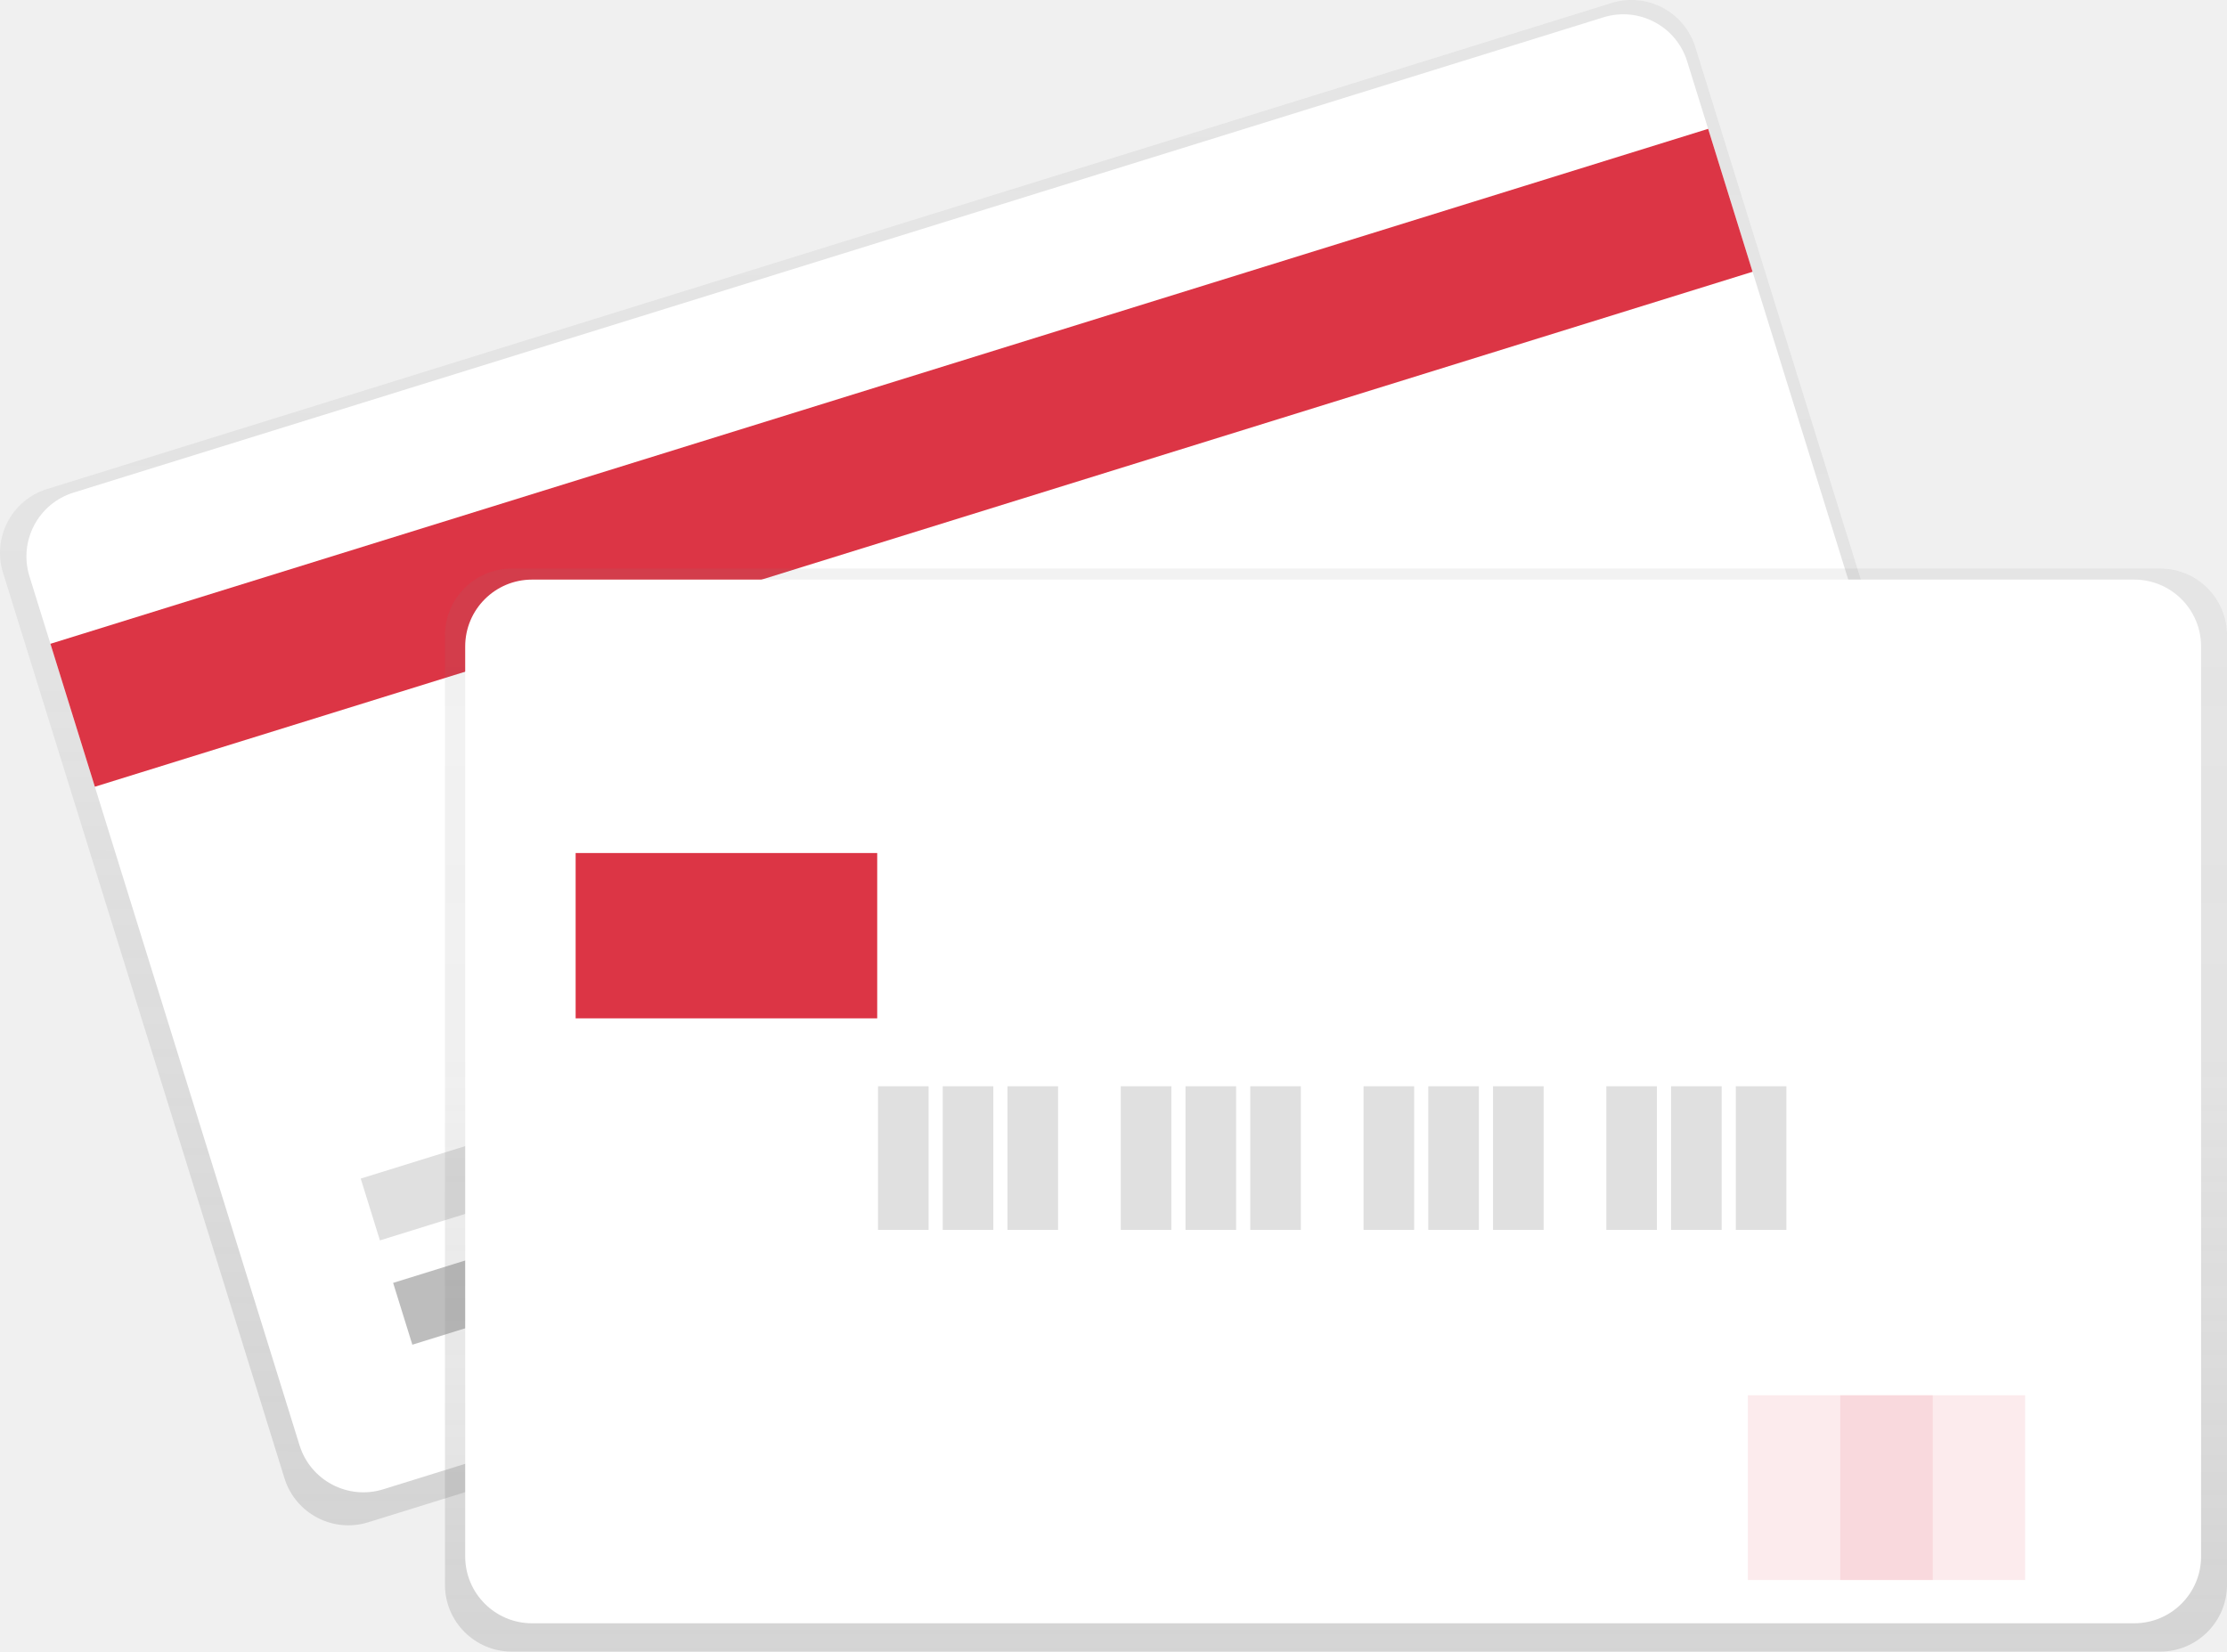
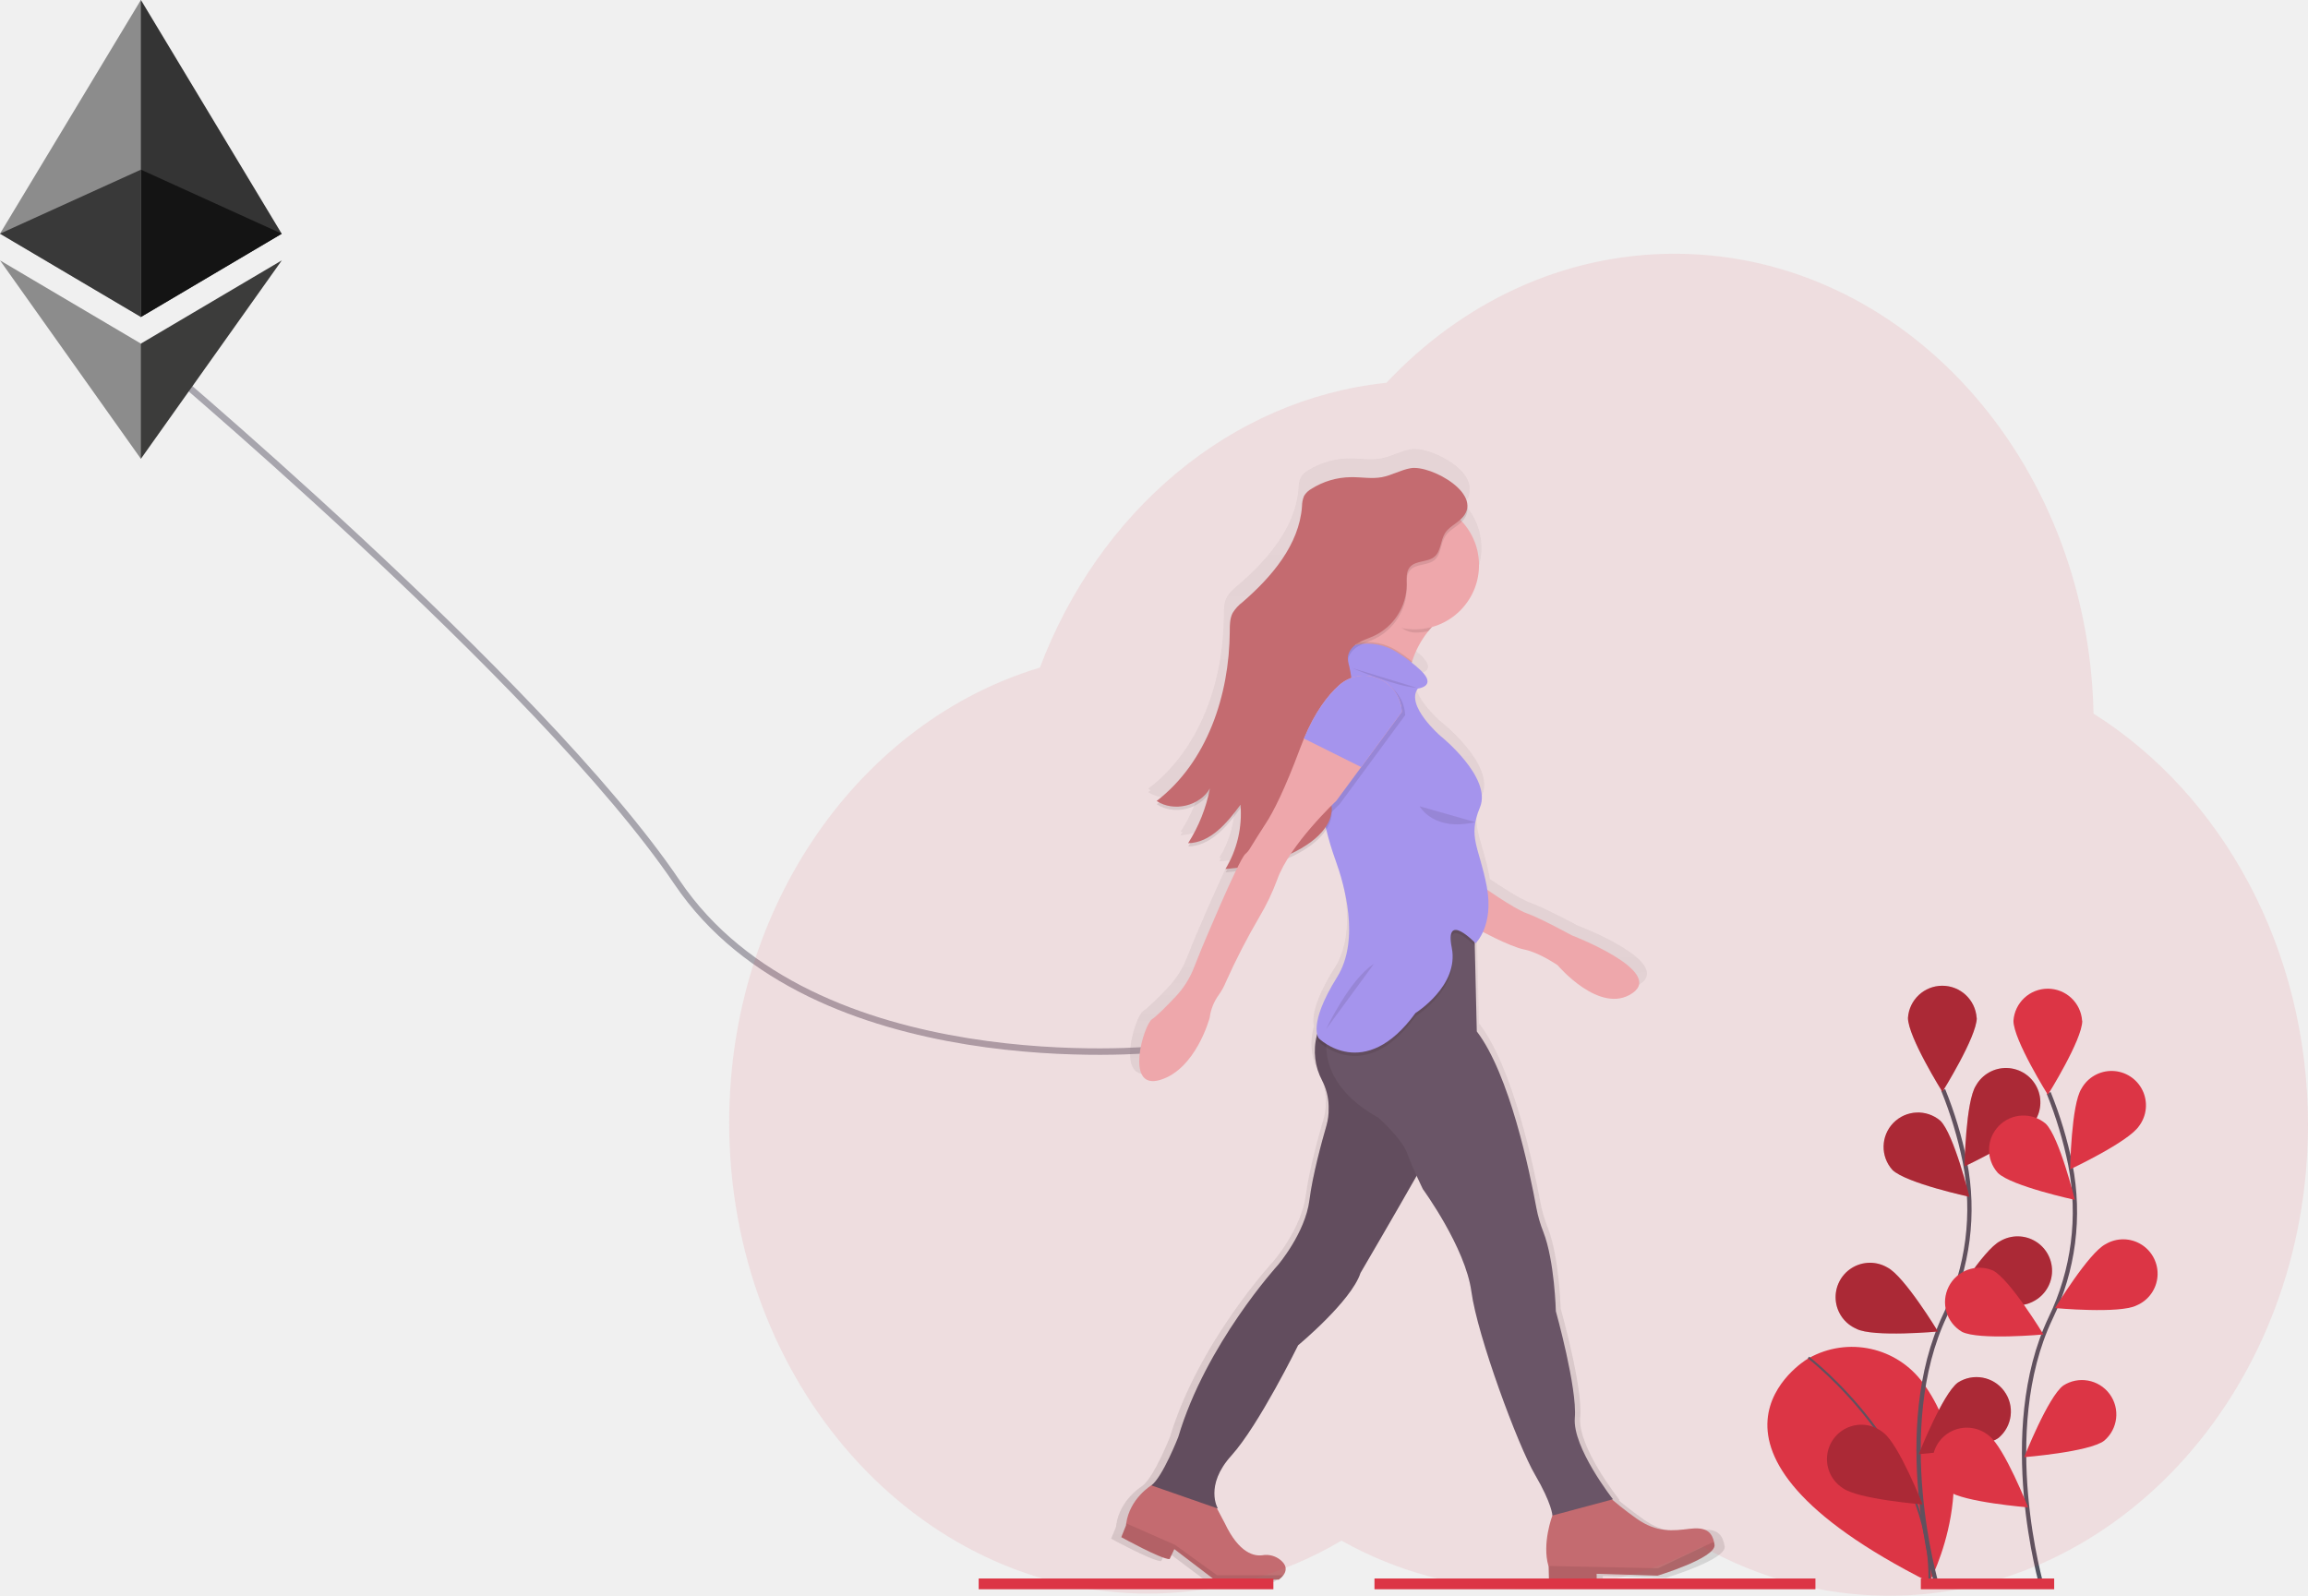
- <svg xmlns="http://www.w3.org/2000/svg" xmlns:xlink="http://www.w3.org/1999/xlink" id="f1410098-b6ef-424e-beee-8c1519bc1d1f" data-name="Layer 1" width="915.688" height="679.276" viewBox="0 0 915.688 679.276">
+ <svg xmlns="http://www.w3.org/2000/svg" id="b1dfe96f-fe37-4185-8264-ce8c2a4cb4b9" data-name="Layer 1" width="1073" height="741.95" viewBox="0 0 1073 741.95">
  <defs>
-     <linearGradient id="b5076013-d6c0-4649-8f63-d536232108ef" x1="549.234" y1="734.772" x2="549.234" y2="126.569" gradientTransform="matrix(0.97485, 0.30762, -0.30291, 0.99, 144.203, -171.2892)" gradientUnits="userSpaceOnUse">
+     <linearGradient id="81c36db9-452d-475d-884d-b278af2ef6e6" x1="717.06" y1="814.6" x2="717.06" y2="285.55" gradientTransform="translate(-12.74 19.35) rotate(-1.34)" gradientUnits="userSpaceOnUse">
      <stop offset="0" stop-color="gray" stop-opacity="0.25" />
-       <stop offset="0.535" stop-color="gray" stop-opacity="0.12" />
+       <stop offset="0.54" stop-color="gray" stop-opacity="0.12" />
      <stop offset="1" stop-color="gray" stop-opacity="0.1" />
    </linearGradient>
-     <linearGradient id="be72c466-93ff-4e9c-a64c-30b94918ee69" x1="549.323" y1="679.276" x2="549.323" y2="233.836" gradientTransform="matrix(1, 0, 0, 1, 0, 0)" xlink:href="#b5076013-d6c0-4649-8f63-d536232108ef" />
  </defs>
-   <rect x="184.857" y="201.53" width="728.622" height="445.002" rx="27.5" transform="translate(-243.2458 71.69262) rotate(-17.2615)" fill="url(#b5076013-d6c0-4649-8f63-d536232108ef)" />
-   <rect x="193.72" y="205.56" width="713.756" height="429.252" rx="27.5" transform="translate(-242.0406 71.94381) rotate(-17.2615)" fill="#fff" />
-   <rect x="155.952" y="267.861" width="713.756" height="61.559" transform="translate(-207.6751 55.26252) rotate(-17.2615)" fill="#dc3545" />
-   <rect x="303.669" y="610.488" width="181.351" height="26.62" transform="translate(-309.4966 34.74867) rotate(-17.2615)" fill="#bdbdbd" />
-   <rect x="287.342" y="547.841" width="314.452" height="26.62" transform="translate(-288.6453 46.83008) rotate(-17.2615)" fill="#e0e0e0" />
-   <rect x="182.958" y="233.836" width="732.73" height="445.44" rx="27.5" fill="url(#be72c466-93ff-4e9c-a64c-30b94918ee69)" />
-   <rect x="191.277" y="238.378" width="713.756" height="429.252" rx="27.5" fill="#fff" />
-   <rect x="361.013" y="446.76" width="20.797" height="59.064" fill="#e0e0e0" />
-   <rect x="387.633" y="446.76" width="20.797" height="59.064" fill="#e0e0e0" />
-   <rect x="414.253" y="446.76" width="20.797" height="59.064" fill="#e0e0e0" />
-   <rect x="460.839" y="446.76" width="20.797" height="59.064" fill="#e0e0e0" />
-   <rect x="487.459" y="446.76" width="20.797" height="59.064" fill="#e0e0e0" />
-   <rect x="514.079" y="446.76" width="20.797" height="59.064" fill="#e0e0e0" />
-   <rect x="560.665" y="446.76" width="20.797" height="59.064" fill="#e0e0e0" />
-   <rect x="587.285" y="446.76" width="20.797" height="59.064" fill="#e0e0e0" />
-   <rect x="613.905" y="446.76" width="20.797" height="59.064" fill="#e0e0e0" />
-   <rect x="660.491" y="446.76" width="20.797" height="59.064" fill="#e0e0e0" />
-   <rect x="687.111" y="446.76" width="20.797" height="59.064" fill="#e0e0e0" />
-   <rect x="713.731" y="446.76" width="20.797" height="59.064" fill="#e0e0e0" />
-   <rect x="236.688" y="350.836" width="124" height="68" fill="#dc3545" />
-   <rect x="718.688" y="573.836" width="76" height="76" fill="#dc3545" opacity="0.1" />
-   <rect x="756.688" y="573.836" width="76" height="76" fill="#dc3545" opacity="0.1" />
+   <path d="M129.5,240.48S315.09,395.75,378.29,489.31,601,566.95,601,566.95" transform="translate(-63.5 -79.02)" fill="none" stroke="#5d596a" stroke-miterlimit="10" stroke-width="3" opacity="0.5" />
+   <path d="M865,796.59c-1.21-5.16-4.51-7-11.78-6.12-7.9,1-15.79,1.93-25.45-4.87-5.12-3.6-9.1-6.78-11.73-9l.43-.11S796.9,752,798.15,737.9s-9.1-50.52-9.1-50.52-.56-23.79-6-37.6a60.66,60.66,0,0,1-3.3-11.21c-3.22-17.42-12.92-63.47-28.64-83.77l-1-40.59,0-1.56.41.41a18.49,18.49,0,0,0,3.5-5.36c4.61,2.37,14.55,7.28,19.93,8.33,7.16,1.39,16,7.43,16,7.43s20.35,23.72,35.94,13.21-29.15-27.42-29.15-27.42-15.24-8.23-21.62-10.42c-4.52-1.55-13.91-7.68-19-11.13q-.13-.83-.3-1.69c-2.94-15.22-7.24-21-5.46-30.39a34.56,34.56,0,0,1,2.21-7c6-14.19-19-33.9-19-33.9s-17-14.43-10.82-22.38c0,0,9.48-1,1.38-8.62-1.39-1.31-2.83-2.52-4.26-3.64.06-.21.12-.41.19-.62a44,44,0,0,1,7.78-14.3c.54-.67,1.12-1.33,1.73-2a30.53,30.53,0,0,0,22.67-30.06,30.06,30.06,0,0,0-8.18-19.92,8,8,0,0,0,2.6-6.82c.82-9.9-19.05-19.9-27.35-18.44-4.73.83-9,3.38-13.74,4.25-4.91.9-10-.08-15,0a36.48,36.48,0,0,0-18.89,5.52A9.62,9.62,0,0,0,668.2,301a12.52,12.52,0,0,0-1,5.14c-1.4,18.21-14.58,33.36-28.58,45.33a18.9,18.9,0,0,0-4.74,5.15c-1.42,2.68-1.39,5.85-1.41,8.87-.22,30.18-10.92,61.88-35.2,80.28.38.24.76.47,1.16.68-.37.29-.74.6-1.12.88,7.89,5.13,19.75,2.63,25-5a73.9,73.9,0,0,1-10,23.49l1-.05c-.33.54-.65,1.08-1,1.61,10.82-.23,18.79-9.66,25.2-18.26.07.83.12,1.67.15,2.5A50.39,50.39,0,0,1,630.33,478l1-.09q-.47.84-1,1.66,2.39-.2,4.78-.49c-6.38,13-16.39,36.7-16.39,36.7L615,525a42.37,42.37,0,0,1-8.63,13.31c-4.05,4.23-9.16,9.37-11.35,10.74-3.9,2.43-13.46,33.88,3.84,28.79s23.86-29.44,23.86-29.44a23.59,23.59,0,0,1,4.49-11,29.5,29.5,0,0,0,3.28-5.89,314.81,314.81,0,0,1,16.11-30.85,107.61,107.61,0,0,0,8.63-17.78,52.4,52.4,0,0,1,5.09-10,56.25,56.25,0,0,0,11-6.13,29.33,29.33,0,0,0,7.43-7.5,141.18,141.18,0,0,0,4.47,14.53c4.2,11.36,11.87,37.66.76,55.25-10.19,16.14-10.41,23.95-9.65,27.17,0,.17-.1.34-.15.52a29.21,29.21,0,0,0,2.55,21.42,27.47,27.47,0,0,1,3.13,11.91l0,1.19a26.63,26.63,0,0,1-1.08,8.14c-2.17,7.36-6.69,23.58-8.2,35.33-2,15.66-15.11,30.79-15.11,30.79s-34.75,37.5-48,81.52c0,0-7.47,18.91-12.92,22.94,0,0-10.37,6.17-12.1,18,0,.32-.09.64-.12,1l-2.25,5.52S599.4,805,603.36,804.9l2.26-4.74,20.15,15.14,30.07-.7a9.49,9.49,0,0,0,2.17-2c1.44-1.88,2.29-4.82-2.27-7.88a10.93,10.93,0,0,0-7.66-1.61c-3.87.57-11.27-.72-18.2-15.19l-3.82-7.12.49.17s-6.59-10.77,6.54-25.13,32-52.26,32-52.26,25.64-20.89,30.08-34.27c0,0,17.1-28.87,27-46,1.65,3.58,3,6.29,3,6.29s20.44,27.62,23.31,48.63S770.74,751,779,764.88s8.37,19.32,8.37,19.32-5.12,13.12-1.91,23.9l.1.34.15,6.24,23,.24-.07-3.12,29.32.87s28.31-8.47,27.37-14.69Q865.16,797.25,865,796.59Z" transform="translate(-63.5 -79.02)" fill="url(#81c36db9-452d-475d-884d-b278af2ef6e6)" />
+   <path d="M737.08,363.61a46,46,0,0,0-9.56,8.9,43.36,43.36,0,0,0-7.52,14,38.63,38.63,0,0,0-2,12.74l-14.85-12.67-19,4.28A60,60,0,0,0,694.32,378a64.36,64.36,0,0,0,6-13.47,49.88,49.88,0,0,0,2.09-9.34S757.43,349.35,737.08,363.61Z" transform="translate(-63.5 -79.02)" fill="#efb4b6" />
+   <path d="M660.12,811.48a9.22,9.22,0,0,1-2.1,2l-29.09.68L609.44,799.3l-2.19,4.65c-3.83.09-22.45-10.2-22.45-10.2l2.17-5.41c0-.32.07-.64.12-1,1.67-11.66,11.7-17.7,11.7-17.7l3.79-1.62,23.11,5.59,7.21,13.62c6.71,14.2,13.86,15.47,17.61,14.91a10.45,10.45,0,0,1,7.41,1.58C662.34,806.75,661.51,809.64,660.12,811.48Z" transform="translate(-63.5 -79.02)" fill="#c17174" />
+   <path d="M860.59,797.24c.91,6.11-26.47,14.41-26.47,14.41l-28.36-.87.07,3.06-22.21-.25-.14-6.12-.1-.33c-3.1-10.58,1.84-23.45,1.84-23.45l2.21-3.88,22.05-6.64a148.35,148.35,0,0,0,14.83,11.91c9.35,6.67,17,5.73,24.62,4.78,7-.87,10.23.95,11.4,6Q860.48,796.52,860.59,797.24Z" transform="translate(-63.5 -79.02)" fill="#c17174" />
+   <path d="M728.41,614.24c-.73,1.56-3.13,5.89-6.32,11.52C712.57,642.58,696,670.9,696,670.9,691.75,684,667,704.52,667,704.52s-18.27,37.19-31,51.27-6.31,24.65-6.31,24.65l-30.89-10.76c5.27-4,12.49-22.5,12.49-22.5,12.77-43.19,46.37-80,46.37-80s12.67-14.85,14.61-30.21c1.45-11.53,5.82-27.44,7.92-34.66a26.48,26.48,0,0,0,1-8l0-1.17a27.27,27.27,0,0,0-3-11.68,29,29,0,0,1-2.48-21,24.18,24.18,0,0,1,3-7.1l7.55-2.2L713,543.38s1.65,5.81,3.88,14.12C722.05,576.89,730.45,609.9,728.41,614.24Z" transform="translate(-63.5 -79.02)" fill="#5d596a" />
+   <path d="M728.41,614.24c-.73,1.56-3.13,5.89-6.32,11.52C712.57,642.58,696,670.9,696,670.9,691.75,684,667,704.52,667,704.52s-18.27,37.19-31,51.27-6.31,24.65-6.31,24.65l-30.89-10.76c5.27-4,12.49-22.5,12.49-22.5,12.77-43.19,46.37-80,46.37-80s12.67-14.85,14.61-30.21c1.45-11.53,5.82-27.44,7.92-34.66a26.48,26.48,0,0,0,1-8l0-1.17a27.27,27.27,0,0,0-3-11.68,29,29,0,0,1-2.48-21,24.18,24.18,0,0,1,3-7.1l7.55-2.2L713,543.38s1.65,5.81,3.88,14.12C722.05,576.89,730.45,609.9,728.41,614.24Z" transform="translate(-63.5 -79.02)" opacity="0.1" />
+   <path d="M813.38,776.14l-28.16,7.55s-.13-5.36-8.1-19-26.78-64.47-29.56-85.08S725,631.93,725,631.93s-1.3-2.66-2.9-6.17c-1.48-3.25-3.2-7.22-4.38-10.5-2.46-6.83-13.41-16.53-13.41-16.53-20-11.12-24-24.43-24.23-32.76a23.54,23.54,0,0,1,1.07-8.05l5.14-6.74L696,538.42l32.87-35.23,20,4.13,1.2,51.28c15.21,19.92,24.61,65.1,27.73,82.2a60.2,60.2,0,0,0,3.2,11c5.27,13.55,5.82,36.89,5.82,36.89s10,35.76,8.82,49.57S813.38,776.14,813.38,776.14Z" transform="translate(-63.5 -79.02)" fill="#5d596a" />
+   <path d="M751.54,490.4s15.58,11.12,21.75,13.28,20.92,10.23,20.92,10.23,43.28,16.6,28.2,26.91-34.77-13-34.77-13-8.56-5.93-15.49-7.3-21.66-9.45-21.66-9.45Z" transform="translate(-63.5 -79.02)" fill="#efb4b6" />
+   <path d="M737.08,363.61a46,46,0,0,0-9.56,8.9,30,30,0,0,1-5.53.64c-8.42.2-12.78-9-18.34-14.5,1.75-5.56-1.23-3.42-1.23-3.42S757.43,349.35,737.08,363.61Z" transform="translate(-63.5 -79.02)" opacity="0.1" />
+   <circle cx="721.26" cy="341.77" r="29.86" transform="translate(-71.31 -62.04) rotate(-1.34)" fill="#efb4b6" />
+   <path d="M718,399.29l-14.85-12.67-19,4.28A60,60,0,0,0,694.32,378l.13,0a25.56,25.56,0,0,1,18.49,3.53,75.69,75.69,0,0,1,7.06,5A38.63,38.63,0,0,0,718,399.29Z" transform="translate(-63.5 -79.02)" opacity="0.1" />
+   <path d="M748.87,507.31l.27,11.45c-2.31-2.31-13.79-13.22-10.66,2.58,3.47,17.53-16.9,30.26-16.9,30.26a73,73,0,0,1-4.74,5.89C700.68,575.4,686.36,570,680.07,566a21.75,21.75,0,0,1-3.4-2.59,5.43,5.43,0,0,1-1-2.9,24.18,24.18,0,0,1,3-7.1l7.55-2.2L696,538.42l32.87-35.23Z" transform="translate(-63.5 -79.02)" opacity="0.1" />
+   <path d="M749.5,517.63s-14.53-15.36-11.05,2.17-16.9,30.26-16.9,30.26c-23.74,32.72-44.91,11.77-44.91,11.77s-5.5-6,8.52-28.54c10.74-17.26,3.32-43.06-.75-54.21A140.5,140.5,0,0,1,680,464.38l-1-4L676.68,451a100.58,100.58,0,0,1-2.5-33.43,95.92,95.92,0,0,1,4.66-22c1.54-4.56,3.27-8.48,5.13-10.82a17.37,17.37,0,0,1,10.49-6A25.52,25.52,0,0,1,713,382.32a69.39,69.39,0,0,1,11,8.4c7.83,7.47-1.33,8.46-1.33,8.46-5.94,7.8,10.47,22,10.47,22s24.19,19.34,18.39,33.27-.33,18.39,3.16,36.69S749.5,517.63,749.5,517.63Z" transform="translate(-63.5 -79.02)" fill="#9f9eff" />
+   <path d="M719.28,298.26c-4.58.82-8.72,3.31-13.29,4.16-4.75.88-9.63-.08-14.47,0a34.9,34.9,0,0,0-18.27,5.41,9.35,9.35,0,0,0-3.4,3.22,12.43,12.43,0,0,0-1,5c-1.35,17.87-14.09,32.73-27.63,44.46a18.43,18.43,0,0,0-4.59,5c-1.38,2.63-1.34,5.74-1.36,8.71-.2,29.61-10.54,60.71-34,78.76,7.92,5.23,20,2.39,24.76-5.82a73,73,0,0,1-10.14,25.46c10.46-.22,18.17-9.48,24.37-17.91a49.89,49.89,0,0,1-7,29.92c14-1.21,28.3-4.23,39.62-12.51,5.18-3.79,9.89-9.31,9.78-15.73-.06-3.68-1.7-7.11-2.87-10.6-3.05-9.08-2.32-20.53,5.23-26.42a28.52,28.52,0,0,0,4-3.16c1.73-1.94,2.34-4.61,2.69-7.19a51.33,51.33,0,0,0-.94-18.82,13.85,13.85,0,0,1-.61-4c.17-2.83,2.3-5.2,4.72-6.66s5.18-2.26,7.75-3.47a26.58,26.58,0,0,0,14.89-23.5c0-2.87-.38-6.07,1.44-8.28,2.69-3.28,8.28-2.16,11.5-4.91,3.05-2.61,2.71-7.47,4.84-10.88,1.75-2.8,5-4.29,7.37-6.54C754.57,311,728.89,296.55,719.28,298.26Z" transform="translate(-63.5 -79.02)" opacity="0.1" />
+   <path d="M716.76,411.38v.19L697.9,437.18l-11.56,15.69s-3.15,3-7.36,7.51L676.68,451a100.58,100.58,0,0,1-2.5-33.43c4.37-8.72,9.07-14.56,13.47-18.49A17.51,17.51,0,0,1,716.76,411.38Z" transform="translate(-63.5 -79.02)" opacity="0.1" />
+   <path d="M719.24,296.73c-4.58.82-8.72,3.31-13.29,4.16-4.75.88-9.63-.08-14.47,0a34.9,34.9,0,0,0-18.27,5.41,9.35,9.35,0,0,0-3.4,3.22,12.43,12.43,0,0,0-1,5c-1.35,17.87-14.09,32.73-27.63,44.46a18.43,18.43,0,0,0-4.59,5c-1.38,2.63-1.34,5.74-1.36,8.71-.2,29.61-10.54,60.71-34,78.76,7.92,5.23,20,2.39,24.76-5.82a73,73,0,0,1-10.14,25.46c10.46-.22,18.17-9.48,24.37-17.91a49.89,49.89,0,0,1-7,29.92c14-1.21,28.3-4.23,39.62-12.51,5.18-3.79,9.89-9.31,9.78-15.73-.06-3.68-1.7-7.11-2.87-10.6-3.05-9.08-2.32-20.53,5.23-26.42a28.52,28.52,0,0,0,4-3.16c1.73-1.94,2.34-4.61,2.69-7.19a51.33,51.33,0,0,0-.94-18.82,13.85,13.85,0,0,1-.61-4c.17-2.83,2.3-5.2,4.72-6.66s5.18-2.26,7.75-3.47a26.58,26.58,0,0,0,14.89-23.5c0-2.87-.38-6.07,1.44-8.28,2.69-3.28,8.28-2.16,11.5-4.91,3.05-2.61,2.71-7.47,4.84-10.88,1.75-2.8,5-4.29,7.37-6.54C754.53,309.43,728.85,295,719.24,296.73Z" transform="translate(-63.5 -79.02)" fill="#c17174" />
+   <path d="M715.19,409.88v.19l-18.87,25.61-11.56,15.69S663,471.8,657.29,488a106.16,106.16,0,0,1-8.34,17.44,310.22,310.22,0,0,0-15.57,30.26,29,29,0,0,1-3.17,5.77,23.34,23.34,0,0,0-4.34,10.82s-6.33,23.89-23.06,28.88-7.5-25.86-3.73-28.25c2.12-1.34,7.06-6.38,11-10.53a41.6,41.6,0,0,0,8.34-13.06l3.65-9.11s17.4-41.76,20.41-44.13a10.2,10.2,0,0,0,2.2-2.66c2.41-3.93,4.86-7.83,7.38-11.69,3.31-5.05,8.55-15.15,16.06-35.27.53-1.41,1.06-2.77,1.61-4.07,5.13-12.32,11-20,16.37-24.82A17.51,17.51,0,0,1,715.19,409.88Z" transform="translate(-63.5 -79.02)" fill="#efb4b6" />
+   <path d="M715.19,409.88v.19l-18.87,25.61-26.62-13.26c5.13-12.32,11-20,16.37-24.82A17.51,17.51,0,0,1,715.19,409.88Z" transform="translate(-63.5 -79.02)" fill="#9f9eff" />
+   <path d="M691.83,389.54s20.41,8.74,30.38,9.27" transform="translate(-63.5 -79.02)" opacity="0.1" />
+   <path d="M860.59,797.24c.91,6.11-26.47,14.41-26.47,14.41l-28.36-.87.07,3.06-22.21-.25-.14-6.12-.1-.33,51,1.06,25.9-12.32Q860.48,796.52,860.59,797.24Z" transform="translate(-63.5 -79.02)" opacity="0.1" />
+   <path d="M660.12,811.48a9.22,9.22,0,0,1-2.1,2l-29.09.68L609.44,799.3l-2.19,4.65c-3.83.09-22.45-10.2-22.45-10.2l2.17-5.41c0-.32.07-.64.12-1l22.69,10,19.48,14.09Z" transform="translate(-63.5 -79.02)" opacity="0.1" />
+   <path d="M680,557.56s10.94-23.23,22.26-30.39" transform="translate(-63.5 -79.02)" opacity="0.1" />
+   <path d="M723.5,453.91s6.41,11.95,25.83,7.36" transform="translate(-63.5 -79.02)" opacity="0.1" />
+   <path d="M903.48,711.08s-67.63,40.8,57,103.62c0,0,27.46-51-2.9-92.57a40.94,40.94,0,0,0-53.12-11.64Z" transform="translate(-63.5 -79.02)" fill="#dc3545" />
+   <path d="M904.26,710.22s57.88,44.28,56.25,104.48" transform="translate(-63.5 -79.02)" fill="none" stroke="#535461" stroke-miterlimit="10" />
+   <path d="M963.79,815.44s-21.19-72,4-124.91a113.65,113.65,0,0,0,9.19-71.3,191.13,191.13,0,0,0-10.09-33.46" transform="translate(-63.5 -79.02)" fill="none" stroke="#535461" stroke-miterlimit="10" stroke-width="2" />
+   <path d="M982.52,552.3c0,8.82-16,34.39-16,34.39s-16-25.57-16-34.39a16,16,0,0,1,31.93,0Z" transform="translate(-63.5 -79.02)" fill="#dc3545" />
+   <path d="M1008.91,601.15c-4.79,7.4-32.09,20.19-32.09,20.19s.5-30.14,5.29-37.54a16,16,0,1,1,26.8,17.36Z" transform="translate(-63.5 -79.02)" fill="#dc3545" />
+   <path d="M1007.76,684.61c-7.87,4-37.89,1.23-37.89,1.23s15.64-25.77,23.52-29.74a16,16,0,1,1,14.38,28.51Z" transform="translate(-63.5 -79.02)" fill="#dc3545" />
+   <path d="M992.67,747.57c-7.09,5.24-37.14,7.61-37.14,7.61s11.06-28,18.15-33.29a16,16,0,0,1,19,25.67Z" transform="translate(-63.5 -79.02)" fill="#dc3545" />
+   <path d="M943.3,623c6.32,6.14,35.79,12.51,35.79,12.51s-7.22-29.27-13.54-35.41A16,16,0,0,0,943.3,623Z" transform="translate(-63.5 -79.02)" fill="#dc3545" />
+   <path d="M926.58,696.9c7.87,4,37.89,1.23,37.89,1.23S948.83,672.35,941,668.38a16,16,0,1,0-14.38,28.51Z" transform="translate(-63.5 -79.02)" fill="#dc3545" />
+   <path d="M920.18,770.91c7.09,5.24,37.14,7.61,37.14,7.61s-11.06-28-18.15-33.29a16,16,0,1,0-19,25.67Z" transform="translate(-63.5 -79.02)" fill="#dc3545" />
+   <path d="M982.52,552.3c0,8.82-16,34.39-16,34.39s-16-25.57-16-34.39a16,16,0,0,1,31.93,0Z" transform="translate(-63.5 -79.02)" opacity="0.25" />
+   <path d="M1008.91,601.15c-4.79,7.4-32.09,20.19-32.09,20.19s.5-30.14,5.29-37.54a16,16,0,1,1,26.8,17.36Z" transform="translate(-63.5 -79.02)" opacity="0.25" />
+   <path d="M1007.76,684.61c-7.87,4-37.89,1.23-37.89,1.23s15.64-25.77,23.52-29.74a16,16,0,1,1,14.38,28.51Z" transform="translate(-63.5 -79.02)" opacity="0.25" />
+   <path d="M992.67,747.57c-7.09,5.24-37.14,7.61-37.14,7.61s11.06-28,18.15-33.29a16,16,0,0,1,19,25.67Z" transform="translate(-63.5 -79.02)" opacity="0.25" />
+   <path d="M943.3,623c6.32,6.14,35.79,12.51,35.79,12.51s-7.22-29.27-13.54-35.41A16,16,0,0,0,943.3,623Z" transform="translate(-63.5 -79.02)" opacity="0.25" />
+   <path d="M926.58,696.9c7.87,4,37.89,1.23,37.89,1.23S948.83,672.35,941,668.38a16,16,0,1,0-14.38,28.51Z" transform="translate(-63.5 -79.02)" opacity="0.25" />
+   <path d="M920.18,770.91c7.09,5.24,37.14,7.61,37.14,7.61s-11.06-28-18.15-33.29a16,16,0,1,0-19,25.67Z" transform="translate(-63.5 -79.02)" opacity="0.25" />
+   <path d="M1012.83,816.81s-21.19-72,4-124.91a113.65,113.65,0,0,0,9.19-71.3,191.13,191.13,0,0,0-10.09-33.46" transform="translate(-63.5 -79.02)" fill="none" stroke="#535461" stroke-miterlimit="10" stroke-width="2" />
+   <path d="M1031.56,553.67c0,8.82-16,34.39-16,34.39s-16-25.57-16-34.39a16,16,0,0,1,31.93,0Z" transform="translate(-63.5 -79.02)" fill="#dc3545" />
+   <path d="M1058,602.52c-4.79,7.4-32.09,20.19-32.09,20.19s.5-30.14,5.29-37.54a16,16,0,1,1,26.8,17.36Z" transform="translate(-63.5 -79.02)" fill="#dc3545" />
+   <path d="M1056.8,686c-7.87,4-37.89,1.23-37.89,1.23s15.64-25.77,23.52-29.74A16,16,0,1,1,1056.8,686Z" transform="translate(-63.5 -79.02)" fill="#dc3545" />
+   <path d="M1041.7,748.94c-7.09,5.24-37.14,7.61-37.14,7.61s11.06-28,18.15-33.29a16,16,0,0,1,19,25.67Z" transform="translate(-63.5 -79.02)" fill="#dc3545" />
+   <path d="M992.33,624.41c6.32,6.14,35.79,12.51,35.79,12.51s-7.22-29.27-13.54-35.41a16,16,0,0,0-22.25,22.9Z" transform="translate(-63.5 -79.02)" fill="#dc3545" />
+   <path d="M975.62,698.27c7.87,4,37.89,1.23,37.89,1.23S997.87,673.72,990,669.75a16,16,0,0,0-14.38,28.51Z" transform="translate(-63.5 -79.02)" fill="#dc3545" />
+   <path d="M969.22,772.28c7.09,5.24,37.14,7.61,37.14,7.61s-11.06-28-18.15-33.29a16,16,0,1,0-19,25.67Z" transform="translate(-63.5 -79.02)" fill="#dc3545" />
+   <rect x="455" y="733.95" width="137" height="5" fill="#dc3545" />
+   <rect x="639" y="733.95" width="205" height="5" fill="#dc3545" />
+   <rect x="893" y="733.95" width="62" height="5" fill="#dc3545" />
+   <path d="M129,79l-1.43,4.86V225l1.43,1.43,65.48-38.71Z" transform="translate(-63.5 -79.02)" fill="#343434" />
+   <path d="M129,79,63.5,187.67,129,226.38V79Z" transform="translate(-63.5 -79.02)" fill="#8c8c8c" />
+   <path d="M129,238.78l-.81,1V290l.81,2.35,65.52-92.27Z" transform="translate(-63.5 -79.02)" fill="#3c3c3b" />
+   <path d="M129,292.36V238.78L63.5,200.09Z" transform="translate(-63.5 -79.02)" fill="#8c8c8c" />
+   <path d="M129,226.38l65.48-38.7L129,157.91Z" transform="translate(-63.5 -79.02)" fill="#141414" />
+   <path d="M63.5,187.67,129,226.38V157.91Z" transform="translate(-63.5 -79.02)" fill="#393939" />
+   <path d="M1036.8,410.83C1034.36,292.26,948.09,197,842,197c-51.89,0-99,22.8-133.95,60-72.65,7.6-133.73,60-161.11,132.44C463.77,414.35,402.5,499.61,402.5,601c0,121,87.23,219,194.84,219a177,177,0,0,0,89.84-24.63A175.87,175.87,0,0,0,854.8,798,176.76,176.76,0,0,0,941.66,821c107.61,0,194.84-98,194.84-219C1136.5,519.86,1096.29,448.32,1036.8,410.83Z" transform="translate(-63.5 -79.02)" fill="#dc3545" opacity="0.1" />
</svg>
